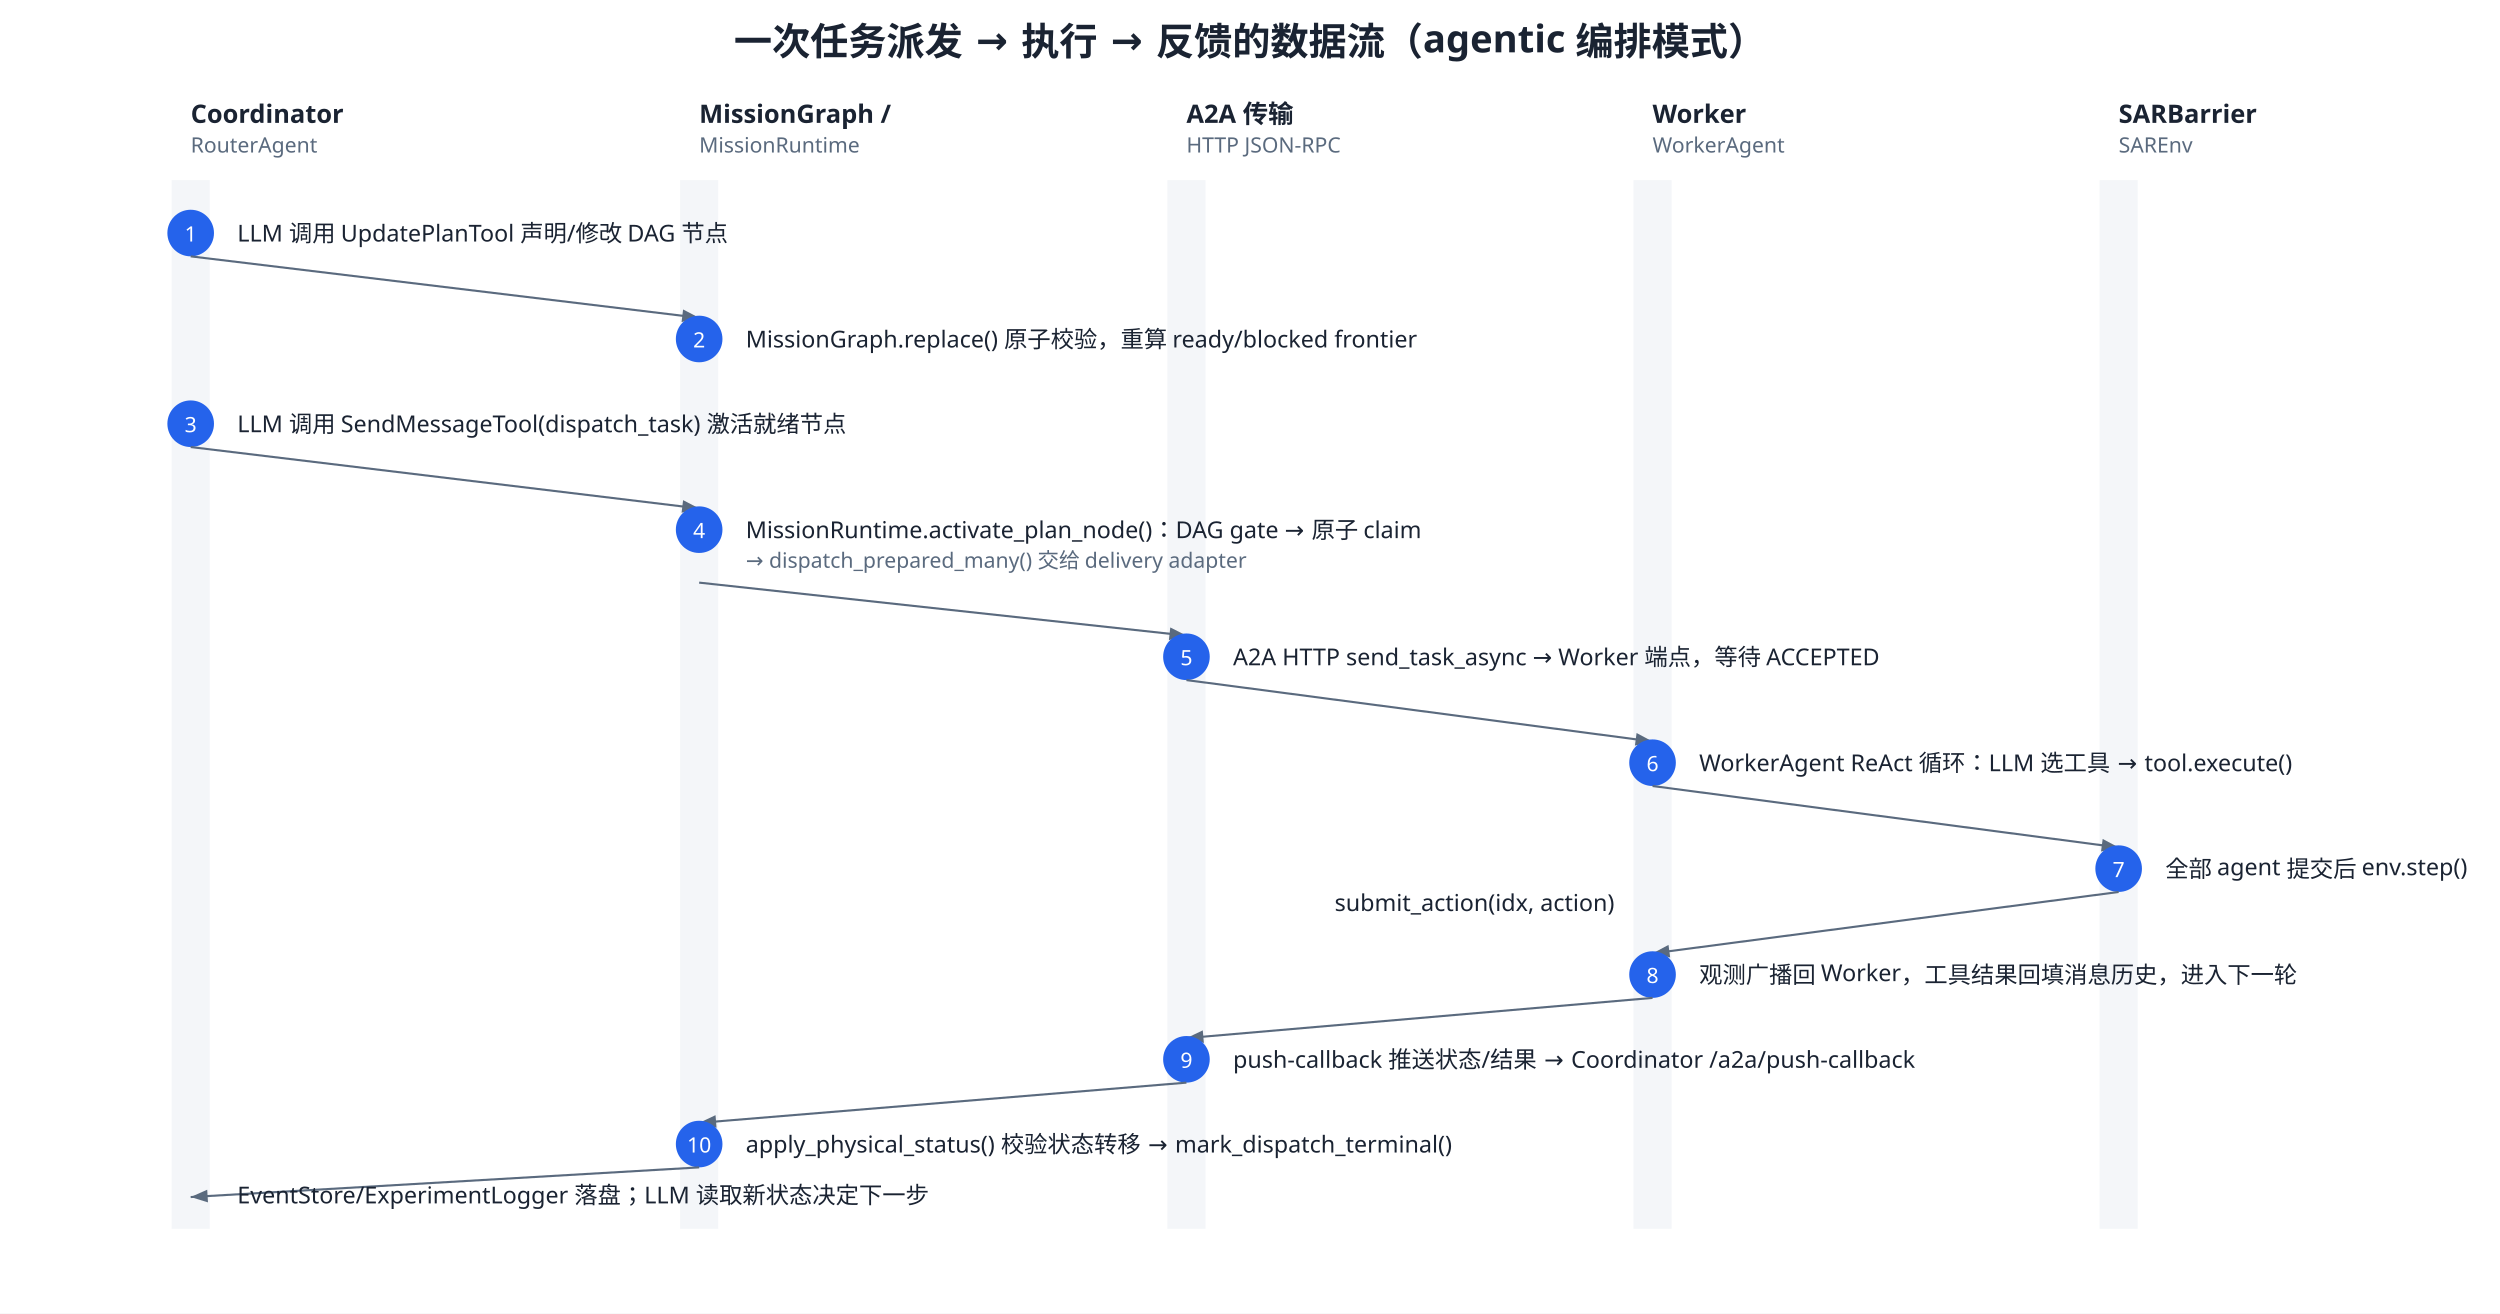
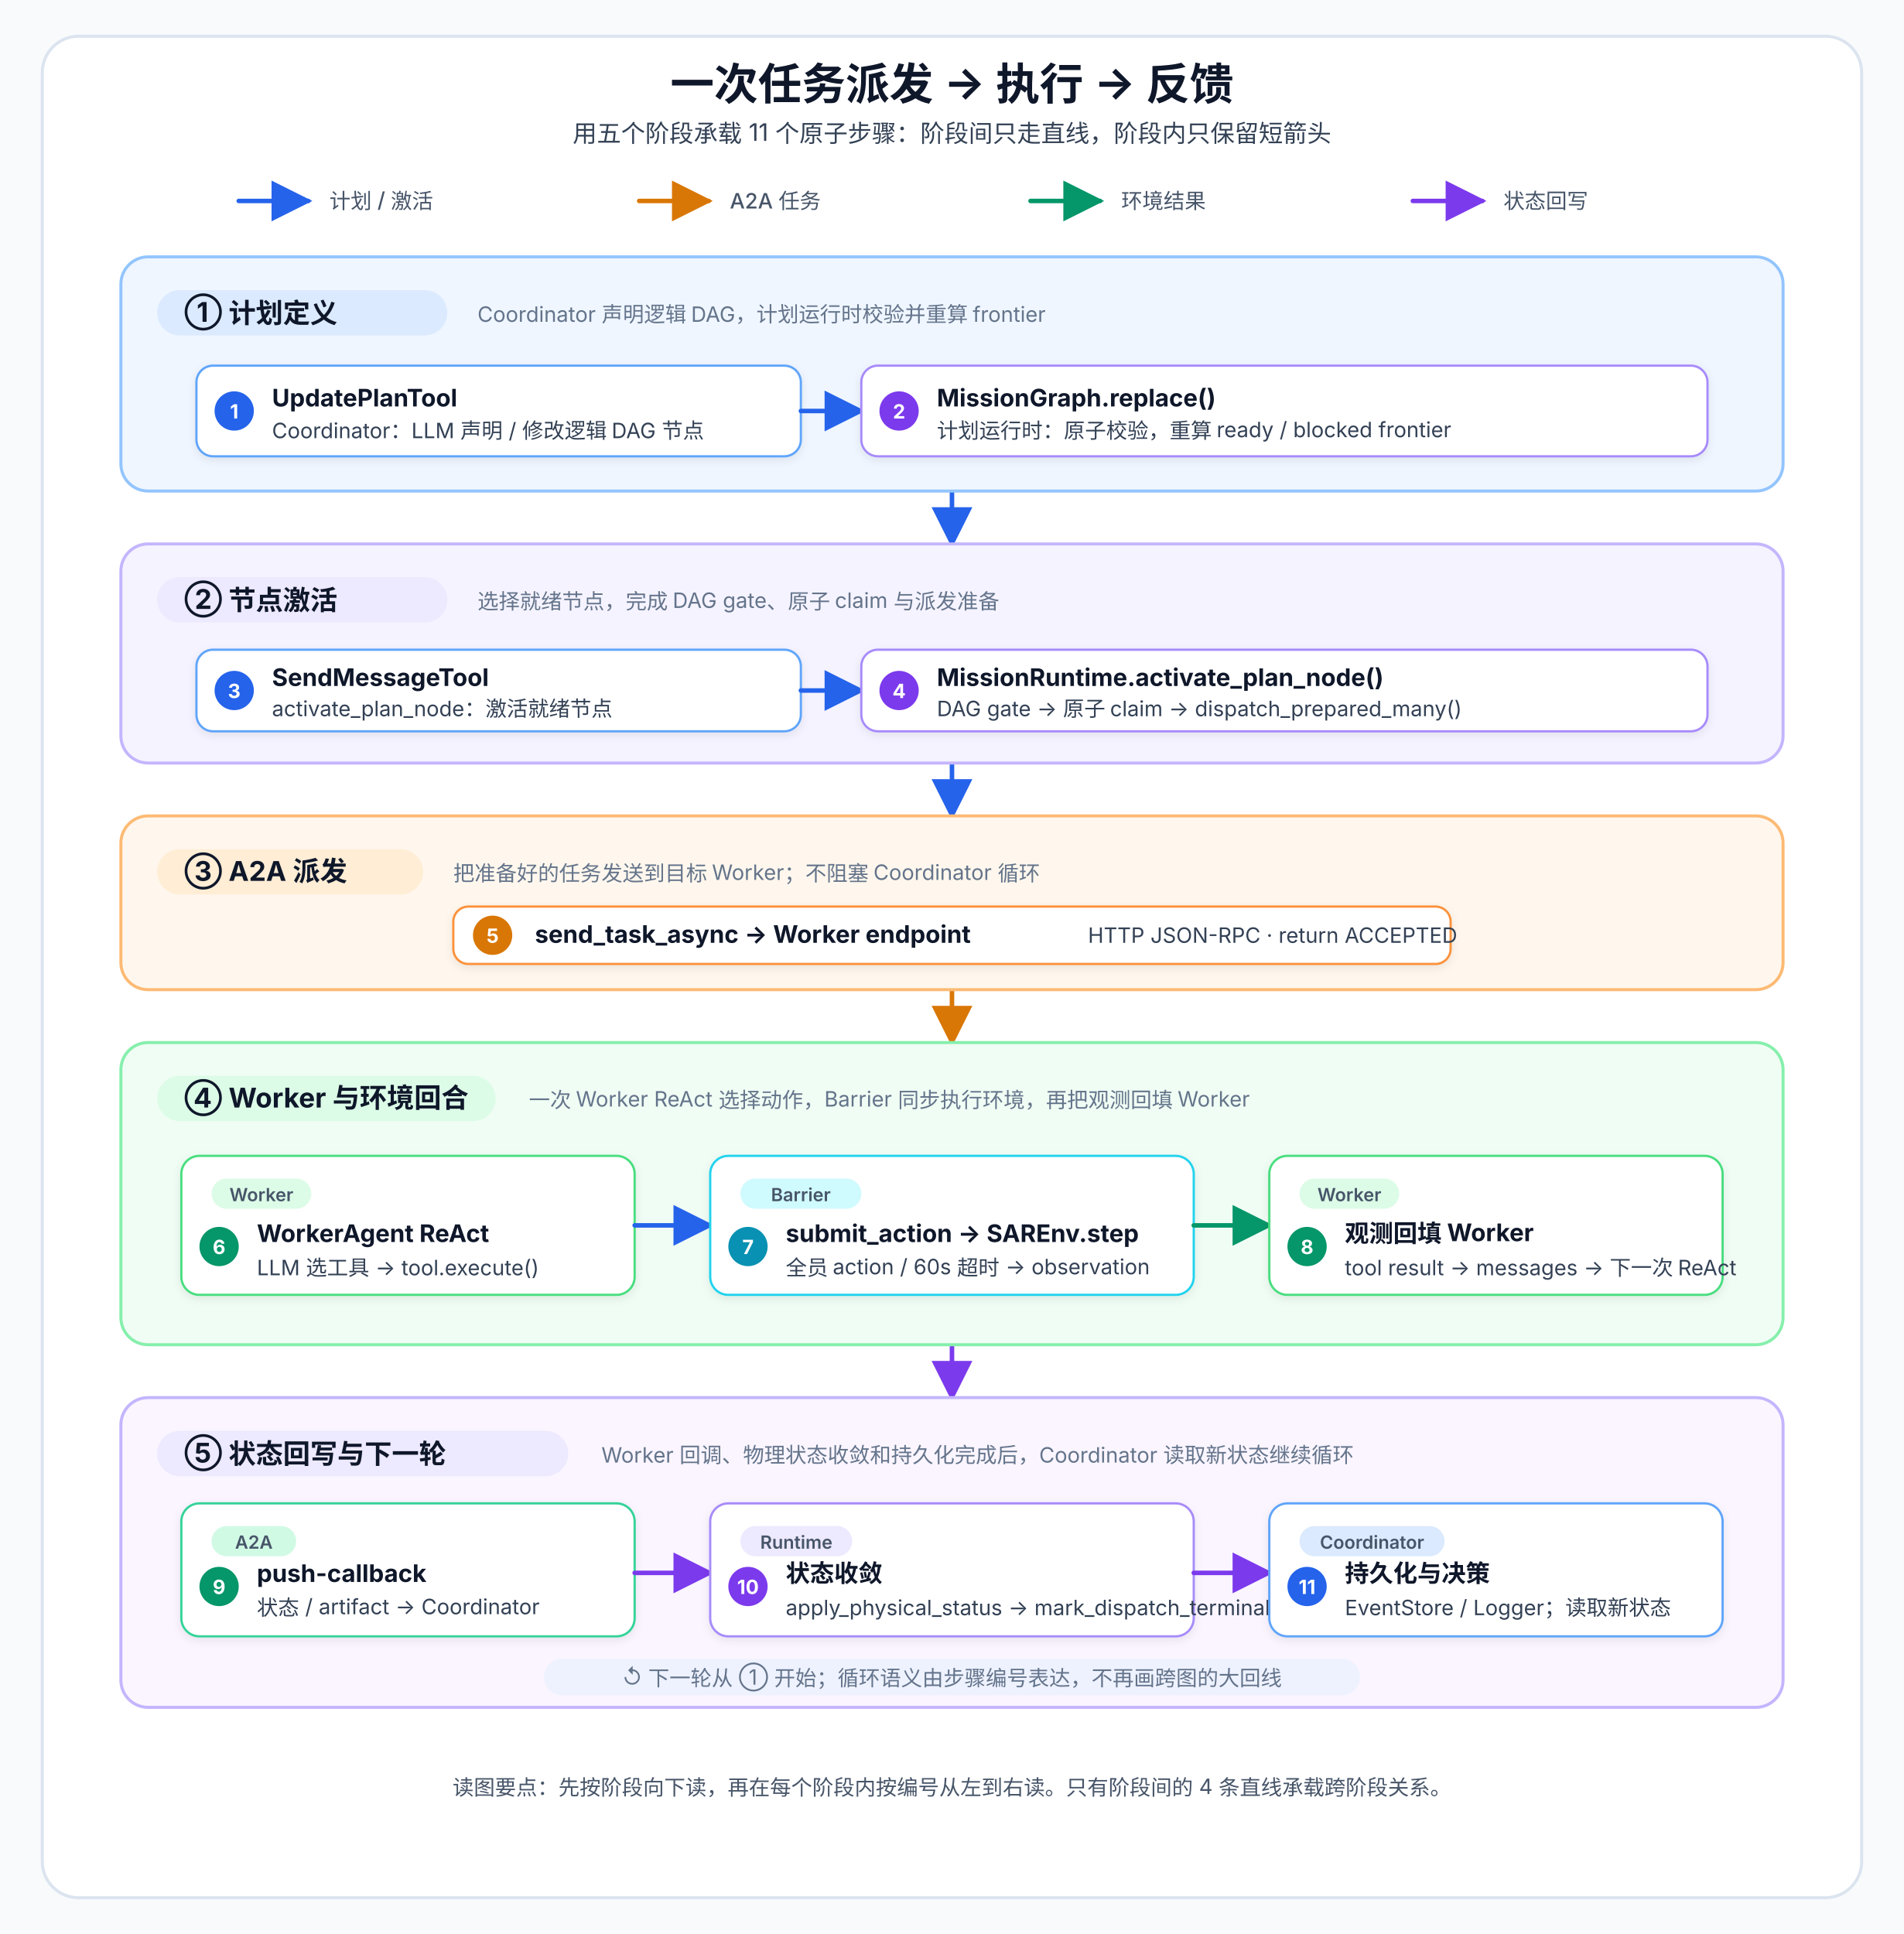
- <svg xmlns="http://www.w3.org/2000/svg" viewBox="0 0 1180 620" font-family="'PingFang SC','Microsoft YaHei',sans-serif">
-   <rect x="0" y="0" width="1180" height="620" fill="#ffffff" />
-   <text x="590" y="26" text-anchor="middle" font-size="18" font-weight="700" fill="#1a2332">一次任务派发 → 执行 → 反馈的数据流（agentic 编排模式）</text>
-   <g font-size="12" font-weight="700" fill="#1a2332">
-     <text x="90" y="58">Coordinator</text>
-     <text x="90" y="72" font-size="10" font-weight="400" fill="#5a6a7e">RouterAgent</text>
-     <text x="330" y="58">MissionGraph /</text>
-     <text x="330" y="72" font-size="10" font-weight="400" fill="#5a6a7e">MissionRuntime</text>
-     <text x="560" y="58">A2A 传输</text>
-     <text x="560" y="72" font-size="10" font-weight="400" fill="#5a6a7e">HTTP JSON-RPC</text>
-     <text x="780" y="58">Worker</text>
-     <text x="780" y="72" font-size="10" font-weight="400" fill="#5a6a7e">WorkerAgent</text>
-     <text x="1000" y="58">SARBarrier</text>
-     <text x="1000" y="72" font-size="10" font-weight="400" fill="#5a6a7e">SAREnv</text>
+ <svg xmlns="http://www.w3.org/2000/svg" viewBox="0 0 1260 1280" role="img" aria-labelledby="dataflow-title dataflow-desc">
+   <defs>
+     <filter id="flow-shadow" x="-12%" y="-12%" width="124%" height="132%">
+       <feDropShadow dx="0" dy="2" stdDeviation="3" flood-color="#0f172a" flood-opacity="0.08" />
+     </filter>
+     <marker id="flow-blue-arrow" viewBox="0 0 10 10" refX="9" refY="5" markerWidth="9" markerHeight="9" orient="auto">
+       <path d="M0 0 L10 5 L0 10Z" fill="#2563eb" />
+     </marker>
+     <marker id="flow-orange-arrow" viewBox="0 0 10 10" refX="9" refY="5" markerWidth="9" markerHeight="9" orient="auto">
+       <path d="M0 0 L10 5 L0 10Z" fill="#d97706" />
+     </marker>
+     <marker id="flow-green-arrow" viewBox="0 0 10 10" refX="9" refY="5" markerWidth="9" markerHeight="9" orient="auto">
+       <path d="M0 0 L10 5 L0 10Z" fill="#059669" />
+     </marker>
+     <marker id="flow-purple-arrow" viewBox="0 0 10 10" refX="9" refY="5" markerWidth="9" markerHeight="9" orient="auto">
+       <path d="M0 0 L10 5 L0 10Z" fill="#7c3aed" />
+     </marker>
+     <style>
+       .title { fill:#0f172a; font:700 29px 'Inter','PingFang SC','Microsoft YaHei','Noto Sans CJK SC',Arial,sans-serif; }
+       .subtitle { fill:#334155; font:400 16px 'Inter','PingFang SC','Microsoft YaHei','Noto Sans CJK SC',Arial,sans-serif; }
+       .legend { fill:#475569; font:500 14px 'Inter','PingFang SC','Microsoft YaHei','Noto Sans CJK SC',Arial,sans-serif; }
+       .stage-title { fill:#0f172a; font:700 18px 'Inter','PingFang SC','Microsoft YaHei','Noto Sans CJK SC',Arial,sans-serif; }
+       .stage-note { fill:#64748b; font:400 14px 'Inter','PingFang SC','Microsoft YaHei','Noto Sans CJK SC',Arial,sans-serif; }
+       .card-title { fill:#0f172a; font:700 16px 'Inter','PingFang SC','Microsoft YaHei','Noto Sans CJK SC',Arial,sans-serif; }
+       .card-body { fill:#334155; font:400 14px 'Inter','PingFang SC','Microsoft YaHei','Noto Sans CJK SC',Arial,sans-serif; }
+       .tag { fill:#475569; font:600 12px 'Inter','PingFang SC','Microsoft YaHei','Noto Sans CJK SC',Arial,sans-serif; }
+       .step { fill:#ffffff; font:700 13px 'Inter','PingFang SC','Microsoft YaHei','Noto Sans CJK SC',Arial,sans-serif; }
+       .caption { fill:#475569; font:400 14px 'Inter','PingFang SC','Microsoft YaHei','Noto Sans CJK SC',Arial,sans-serif; }
+       .blue { fill:none; stroke:#2563eb; stroke-width:3; stroke-linecap:round; marker-end:url(#flow-blue-arrow); }
+       .orange { fill:none; stroke:#d97706; stroke-width:3; stroke-linecap:round; marker-end:url(#flow-orange-arrow); }
+       .green { fill:none; stroke:#059669; stroke-width:3; stroke-linecap:round; marker-end:url(#flow-green-arrow); }
+       .purple { fill:none; stroke:#7c3aed; stroke-width:3; stroke-linecap:round; marker-end:url(#flow-purple-arrow); }
+     </style>
+   </defs>
+   <rect width="1260" height="1280" fill="#f8fafc" />
+   <rect x="28" y="24" width="1204" height="1232" rx="24" fill="#ffffff" stroke="#dbe4ef" stroke-width="2" />
+   <text x="630" y="66" text-anchor="middle" class="title">一次任务派发 → 执行 → 反馈</text>
+   <text x="630" y="94" text-anchor="middle" class="subtitle">用五个阶段承载 11 个原子步骤：阶段间只走直线，阶段内只保留短箭头</text>
+   <g aria-label="图例">
+     <line x1="158" y1="133" x2="204" y2="133" class="blue" />
+     <text x="218" y="138" class="legend">计划 / 激活</text>
+     <line x1="423" y1="133" x2="469" y2="133" class="orange" />
+     <text x="483" y="138" class="legend">A2A 任务</text>
+     <line x1="682" y1="133" x2="728" y2="133" class="green" />
+     <text x="742" y="138" class="legend">环境结果</text>
+     <line x1="935" y1="133" x2="981" y2="133" class="purple" />
+     <text x="995" y="138" class="legend">状态回写</text>
  </g>
-   <line x1="90" y1="85" x2="90" y2="580" stroke="#f4f6f9" stroke-width="18" />
-   <line x1="330" y1="85" x2="330" y2="580" stroke="#f4f6f9" stroke-width="18" />
-   <line x1="560" y1="85" x2="560" y2="580" stroke="#f4f6f9" stroke-width="18" />
-   <line x1="780" y1="85" x2="780" y2="580" stroke="#f4f6f9" stroke-width="18" />
-   <line x1="1000" y1="85" x2="1000" y2="580" stroke="#f4f6f9" stroke-width="18" />
-   <g font-size="11" fill="#1a2332">
-     <circle cx="90" cy="110" r="11" fill="#2563eb" />
-     <text x="90" y="114" text-anchor="middle" fill="#fff" font-size="10">1</text>
-     <text x="112" y="114">LLM 调用 UpdatePlanTool 声明/修改 DAG 节点</text>
-     <line x1="90" y1="121" x2="330" y2="150" stroke="#5a6a7e" marker-end="url(#a)" />
-     <circle cx="330" cy="160" r="11" fill="#2563eb" />
-     <text x="330" y="164" text-anchor="middle" fill="#fff" font-size="10">2</text>
-     <text x="352" y="164">MissionGraph.replace() 原子校验，重算 ready/blocked frontier</text>
-     <circle cx="90" cy="200" r="11" fill="#2563eb" />
-     <text x="90" y="204" text-anchor="middle" fill="#fff" font-size="10">3</text>
-     <text x="112" y="204">LLM 调用 SendMessageTool(dispatch_task) 激活就绪节点</text>
-     <line x1="90" y1="211" x2="330" y2="240" stroke="#5a6a7e" marker-end="url(#a)" />
-     <circle cx="330" cy="250" r="11" fill="#2563eb" />
-     <text x="330" y="254" text-anchor="middle" fill="#fff" font-size="10">4</text>
-     <text x="352" y="254">MissionRuntime.activate_plan_node()：DAG gate → 原子 claim</text>
-     <text x="352" y="268" font-size="10" fill="#5a6a7e">→ dispatch_prepared_many() 交给 delivery adapter</text>
-     <line x1="330" y1="275" x2="560" y2="300" stroke="#5a6a7e" marker-end="url(#a)" />
-     <circle cx="560" cy="310" r="11" fill="#2563eb" />
-     <text x="560" y="314" text-anchor="middle" fill="#fff" font-size="10">5</text>
-     <text x="582" y="314">A2A HTTP send_task_async → Worker 端点，等待 ACCEPTED</text>
-     <line x1="560" y1="321" x2="780" y2="350" stroke="#5a6a7e" marker-end="url(#a)" />
-     <circle cx="780" cy="360" r="11" fill="#2563eb" />
-     <text x="780" y="364" text-anchor="middle" fill="#fff" font-size="10">6</text>
-     <text x="802" y="364">WorkerAgent ReAct 循环：LLM 选工具 → tool.execute()</text>
-     <line x1="780" y1="371" x2="1000" y2="400" stroke="#5a6a7e" marker-end="url(#a)" />
-     <circle cx="1000" cy="410" r="11" fill="#2563eb" />
-     <text x="1000" y="414" text-anchor="middle" fill="#fff" font-size="10">7</text>
-     <text x="762" y="430" text-anchor="end">submit_action(idx, action)</text>
-     <text x="1022" y="414">全部 agent 提交后 env.step()</text>
-     <line x1="1000" y1="421" x2="780" y2="450" stroke="#5a6a7e" marker-end="url(#a)" />
-     <circle cx="780" cy="460" r="11" fill="#2563eb" />
-     <text x="780" y="464" text-anchor="middle" fill="#fff" font-size="10">8</text>
-     <text x="802" y="464">观测广播回 Worker，工具结果回填消息历史，进入下一轮</text>
-     <line x1="780" y1="471" x2="560" y2="490" stroke="#5a6a7e" marker-end="url(#a)" />
-     <circle cx="560" cy="500" r="11" fill="#2563eb" />
-     <text x="560" y="504" text-anchor="middle" fill="#fff" font-size="10">9</text>
-     <text x="582" y="504">push-callback 推送状态/结果 → Coordinator /a2a/push-callback</text>
-     <line x1="560" y1="511" x2="330" y2="530" stroke="#5a6a7e" marker-end="url(#a)" />
-     <circle cx="330" cy="540" r="11" fill="#2563eb" />
-     <text x="330" y="544" text-anchor="middle" fill="#fff" font-size="10">10</text>
-     <text x="352" y="544">apply_physical_status() 校验状态转移 → mark_dispatch_terminal()</text>
-     <line x1="330" y1="551" x2="90" y2="565" stroke="#5a6a7e" marker-end="url(#a)" />
-     <circle cx="90" cy="565" r="0" opacity="0" />
-     <text x="112" y="568">EventStore/ExperimentLogger 落盘；LLM 读取新状态决定下一步</text>
+   <path d="M630 325 V360" class="blue" />
+   <path d="M630 505 V540" class="blue" />
+   <path d="M630 655 V690" class="orange" />
+   <path d="M630 890 V925" class="purple" />
+   <g aria-label="阶段一 计划定义">
+     <rect x="80" y="170" width="1100" height="155" rx="18" fill="#eff6ff" stroke="#93c5fd" stroke-width="2" />
+     <rect x="104" y="192" width="192" height="30" rx="15" fill="#dbeafe" />
+     <text x="122" y="213" class="stage-title">① 计划定义</text>
+     <text x="316" y="213" class="stage-note">Coordinator 声明逻辑 DAG，计划运行时校验并重算 frontier</text>
+     <rect x="130" y="242" width="400" height="60" rx="11" fill="#ffffff" stroke="#60a5fa" stroke-width="1.5" filter="url(#flow-shadow)" />
+     <circle cx="155" cy="272" r="13" fill="#2563eb" />
+     <text x="155" y="277" text-anchor="middle" class="step">1</text>
+     <text x="180" y="269" class="card-title">UpdatePlanTool</text>
+     <text x="180" y="290" class="card-body">Coordinator：LLM 声明 / 修改逻辑 DAG 节点</text>
+     <path d="M530 272 H570" class="blue" />
+     <rect x="570" y="242" width="560" height="60" rx="11" fill="#ffffff" stroke="#a78bfa" stroke-width="1.5" filter="url(#flow-shadow)" />
+     <circle cx="595" cy="272" r="13" fill="#7c3aed" />
+     <text x="595" y="277" text-anchor="middle" class="step">2</text>
+     <text x="620" y="269" class="card-title">MissionGraph.replace()</text>
+     <text x="620" y="290" class="card-body">计划运行时：原子校验，重算 ready / blocked frontier</text>
  </g>
-   <defs>
-     <marker id="a" markerWidth="10" markerHeight="10" refX="8" refY="3" orient="auto" markerUnits="strokeWidth">
-       <path d="M0,0 L8,3 L0,6 Z" fill="#5a6a7e" />
-     </marker>
-   </defs>
+   <g aria-label="阶段二 节点激活">
+     <rect x="80" y="360" width="1100" height="145" rx="18" fill="#f5f3ff" stroke="#c4b5fd" stroke-width="2" />
+     <rect x="104" y="382" width="192" height="30" rx="15" fill="#ede9fe" />
+     <text x="122" y="403" class="stage-title">② 节点激活</text>
+     <text x="316" y="403" class="stage-note">选择就绪节点，完成 DAG gate、原子 claim 与派发准备</text>
+     <rect x="130" y="430" width="400" height="54" rx="11" fill="#ffffff" stroke="#60a5fa" stroke-width="1.5" filter="url(#flow-shadow)" />
+     <circle cx="155" cy="457" r="13" fill="#2563eb" />
+     <text x="155" y="462" text-anchor="middle" class="step">3</text>
+     <text x="180" y="454" class="card-title">SendMessageTool</text>
+     <text x="180" y="474" class="card-body">activate_plan_node：激活就绪节点</text>
+     <path d="M530 457 H570" class="blue" />
+     <rect x="570" y="430" width="560" height="54" rx="11" fill="#ffffff" stroke="#a78bfa" stroke-width="1.5" filter="url(#flow-shadow)" />
+     <circle cx="595" cy="457" r="13" fill="#7c3aed" />
+     <text x="595" y="462" text-anchor="middle" class="step">4</text>
+     <text x="620" y="454" class="card-title">MissionRuntime.activate_plan_node()</text>
+     <text x="620" y="474" class="card-body">DAG gate → 原子 claim → dispatch_prepared_many()</text>
+   </g>
+   <g aria-label="阶段三 A2A 派发">
+     <rect x="80" y="540" width="1100" height="115" rx="18" fill="#fff7ed" stroke="#fdba74" stroke-width="2" />
+     <rect x="104" y="562" width="176" height="30" rx="15" fill="#ffedd5" />
+     <text x="122" y="583" class="stage-title">③ A2A 派发</text>
+     <text x="300" y="583" class="stage-note">把准备好的任务发送到目标 Worker；不阻塞 Coordinator 循环</text>
+     <rect x="300" y="600" width="660" height="38" rx="10" fill="#ffffff" stroke="#fb923c" stroke-width="1.5" filter="url(#flow-shadow)" />
+     <circle cx="326" cy="619" r="13" fill="#d97706" />
+     <text x="326" y="624" text-anchor="middle" class="step">5</text>
+     <text x="354" y="624" class="card-title">send_task_async → Worker endpoint</text>
+     <text x="720" y="624" class="card-body">HTTP JSON-RPC · return ACCEPTED</text>
+   </g>
+   <g aria-label="阶段四 Worker 与环境回合">
+     <rect x="80" y="690" width="1100" height="200" rx="18" fill="#f0fdf4" stroke="#86efac" stroke-width="2" />
+     <rect x="104" y="712" width="224" height="30" rx="15" fill="#dcfce7" />
+     <text x="122" y="733" class="stage-title">④ Worker 与环境回合</text>
+     <text x="350" y="733" class="stage-note">一次 Worker ReAct 选择动作，Barrier 同步执行环境，再把观测回填 Worker</text>
+     <rect x="120" y="765" width="300" height="92" rx="12" fill="#ffffff" stroke="#4ade80" stroke-width="1.5" filter="url(#flow-shadow)" />
+     <rect x="140" y="780" width="66" height="20" rx="10" fill="#dcfce7" />
+     <text x="173" y="795" text-anchor="middle" class="tag">Worker</text>
+     <circle cx="145" cy="825" r="13" fill="#059669" />
+     <text x="145" y="830" text-anchor="middle" class="step">6</text>
+     <text x="170" y="822" class="card-title">WorkerAgent ReAct</text>
+     <text x="170" y="844" class="card-body">LLM 选工具 → tool.execute()</text>
+     <path d="M420 811 H470" class="blue" />
+     <rect x="470" y="765" width="320" height="92" rx="12" fill="#ffffff" stroke="#22d3ee" stroke-width="1.5" filter="url(#flow-shadow)" />
+     <rect x="490" y="780" width="80" height="20" rx="10" fill="#cffafe" />
+     <text x="530" y="795" text-anchor="middle" class="tag">Barrier</text>
+     <circle cx="495" cy="825" r="13" fill="#0891b2" />
+     <text x="495" y="830" text-anchor="middle" class="step">7</text>
+     <text x="520" y="822" class="card-title">submit_action → SAREnv.step</text>
+     <text x="520" y="844" class="card-body">全员 action / 60s 超时 → observation</text>
+     <path d="M790 811 H840" class="green" />
+     <rect x="840" y="765" width="300" height="92" rx="12" fill="#ffffff" stroke="#4ade80" stroke-width="1.5" filter="url(#flow-shadow)" />
+     <rect x="860" y="780" width="66" height="20" rx="10" fill="#dcfce7" />
+     <text x="893" y="795" text-anchor="middle" class="tag">Worker</text>
+     <circle cx="865" cy="825" r="13" fill="#059669" />
+     <text x="865" y="830" text-anchor="middle" class="step">8</text>
+     <text x="890" y="822" class="card-title">观测回填 Worker</text>
+     <text x="890" y="844" class="card-body">tool result → messages → 下一次 ReAct</text>
+   </g>
+   <g aria-label="阶段五 状态回写与下一轮">
+     <rect x="80" y="925" width="1100" height="205" rx="18" fill="#faf5ff" stroke="#c4b5fd" stroke-width="2" />
+     <rect x="104" y="947" width="272" height="30" rx="15" fill="#ede9fe" />
+     <text x="122" y="968" class="stage-title">⑤ 状态回写与下一轮</text>
+     <text x="398" y="968" class="stage-note">Worker 回调、物理状态收敛和持久化完成后，Coordinator 读取新状态继续循环</text>
+     <rect x="120" y="995" width="300" height="88" rx="12" fill="#ffffff" stroke="#34d399" stroke-width="1.5" filter="url(#flow-shadow)" />
+     <rect x="140" y="1010" width="56" height="20" rx="10" fill="#d1fae5" />
+     <text x="168" y="1025" text-anchor="middle" class="tag">A2A</text>
+     <circle cx="145" cy="1050" r="13" fill="#059669" />
+     <text x="145" y="1055" text-anchor="middle" class="step">9</text>
+     <text x="170" y="1047" class="card-title">push-callback</text>
+     <text x="170" y="1069" class="card-body">状态 / artifact → Coordinator</text>
+     <path d="M420 1041 H470" class="purple" />
+     <rect x="470" y="995" width="320" height="88" rx="12" fill="#ffffff" stroke="#a78bfa" stroke-width="1.5" filter="url(#flow-shadow)" />
+     <rect x="490" y="1010" width="74" height="20" rx="10" fill="#ede9fe" />
+     <text x="527" y="1025" text-anchor="middle" class="tag">Runtime</text>
+     <circle cx="495" cy="1050" r="13" fill="#7c3aed" />
+     <text x="495" y="1055" text-anchor="middle" class="step">10</text>
+     <text x="520" y="1047" class="card-title">状态收敛</text>
+     <text x="520" y="1069" class="card-body">apply_physical_status → mark_dispatch_terminal</text>
+     <path d="M790 1041 H840" class="purple" />
+     <rect x="840" y="995" width="300" height="88" rx="12" fill="#ffffff" stroke="#60a5fa" stroke-width="1.5" filter="url(#flow-shadow)" />
+     <rect x="860" y="1010" width="96" height="20" rx="10" fill="#dbeafe" />
+     <text x="908" y="1025" text-anchor="middle" class="tag">Coordinator</text>
+     <circle cx="865" cy="1050" r="13" fill="#2563eb" />
+     <text x="865" y="1055" text-anchor="middle" class="step">11</text>
+     <text x="890" y="1047" class="card-title">持久化与决策</text>
+     <text x="890" y="1069" class="card-body">EventStore / Logger；读取新状态</text>
+     <rect x="360" y="1098" width="540" height="24" rx="12" fill="#eef2ff" />
+     <text x="630" y="1115" text-anchor="middle" class="stage-note">↺ 下一轮从 ① 开始；循环语义由步骤编号表达，不再画跨图的大回线</text>
+   </g>
+   <text x="630" y="1188" text-anchor="middle" class="caption">读图要点：先按阶段向下读，再在每个阶段内按编号从左到右读。只有阶段间的 4 条直线承载跨阶段关系。</text>
</svg>
